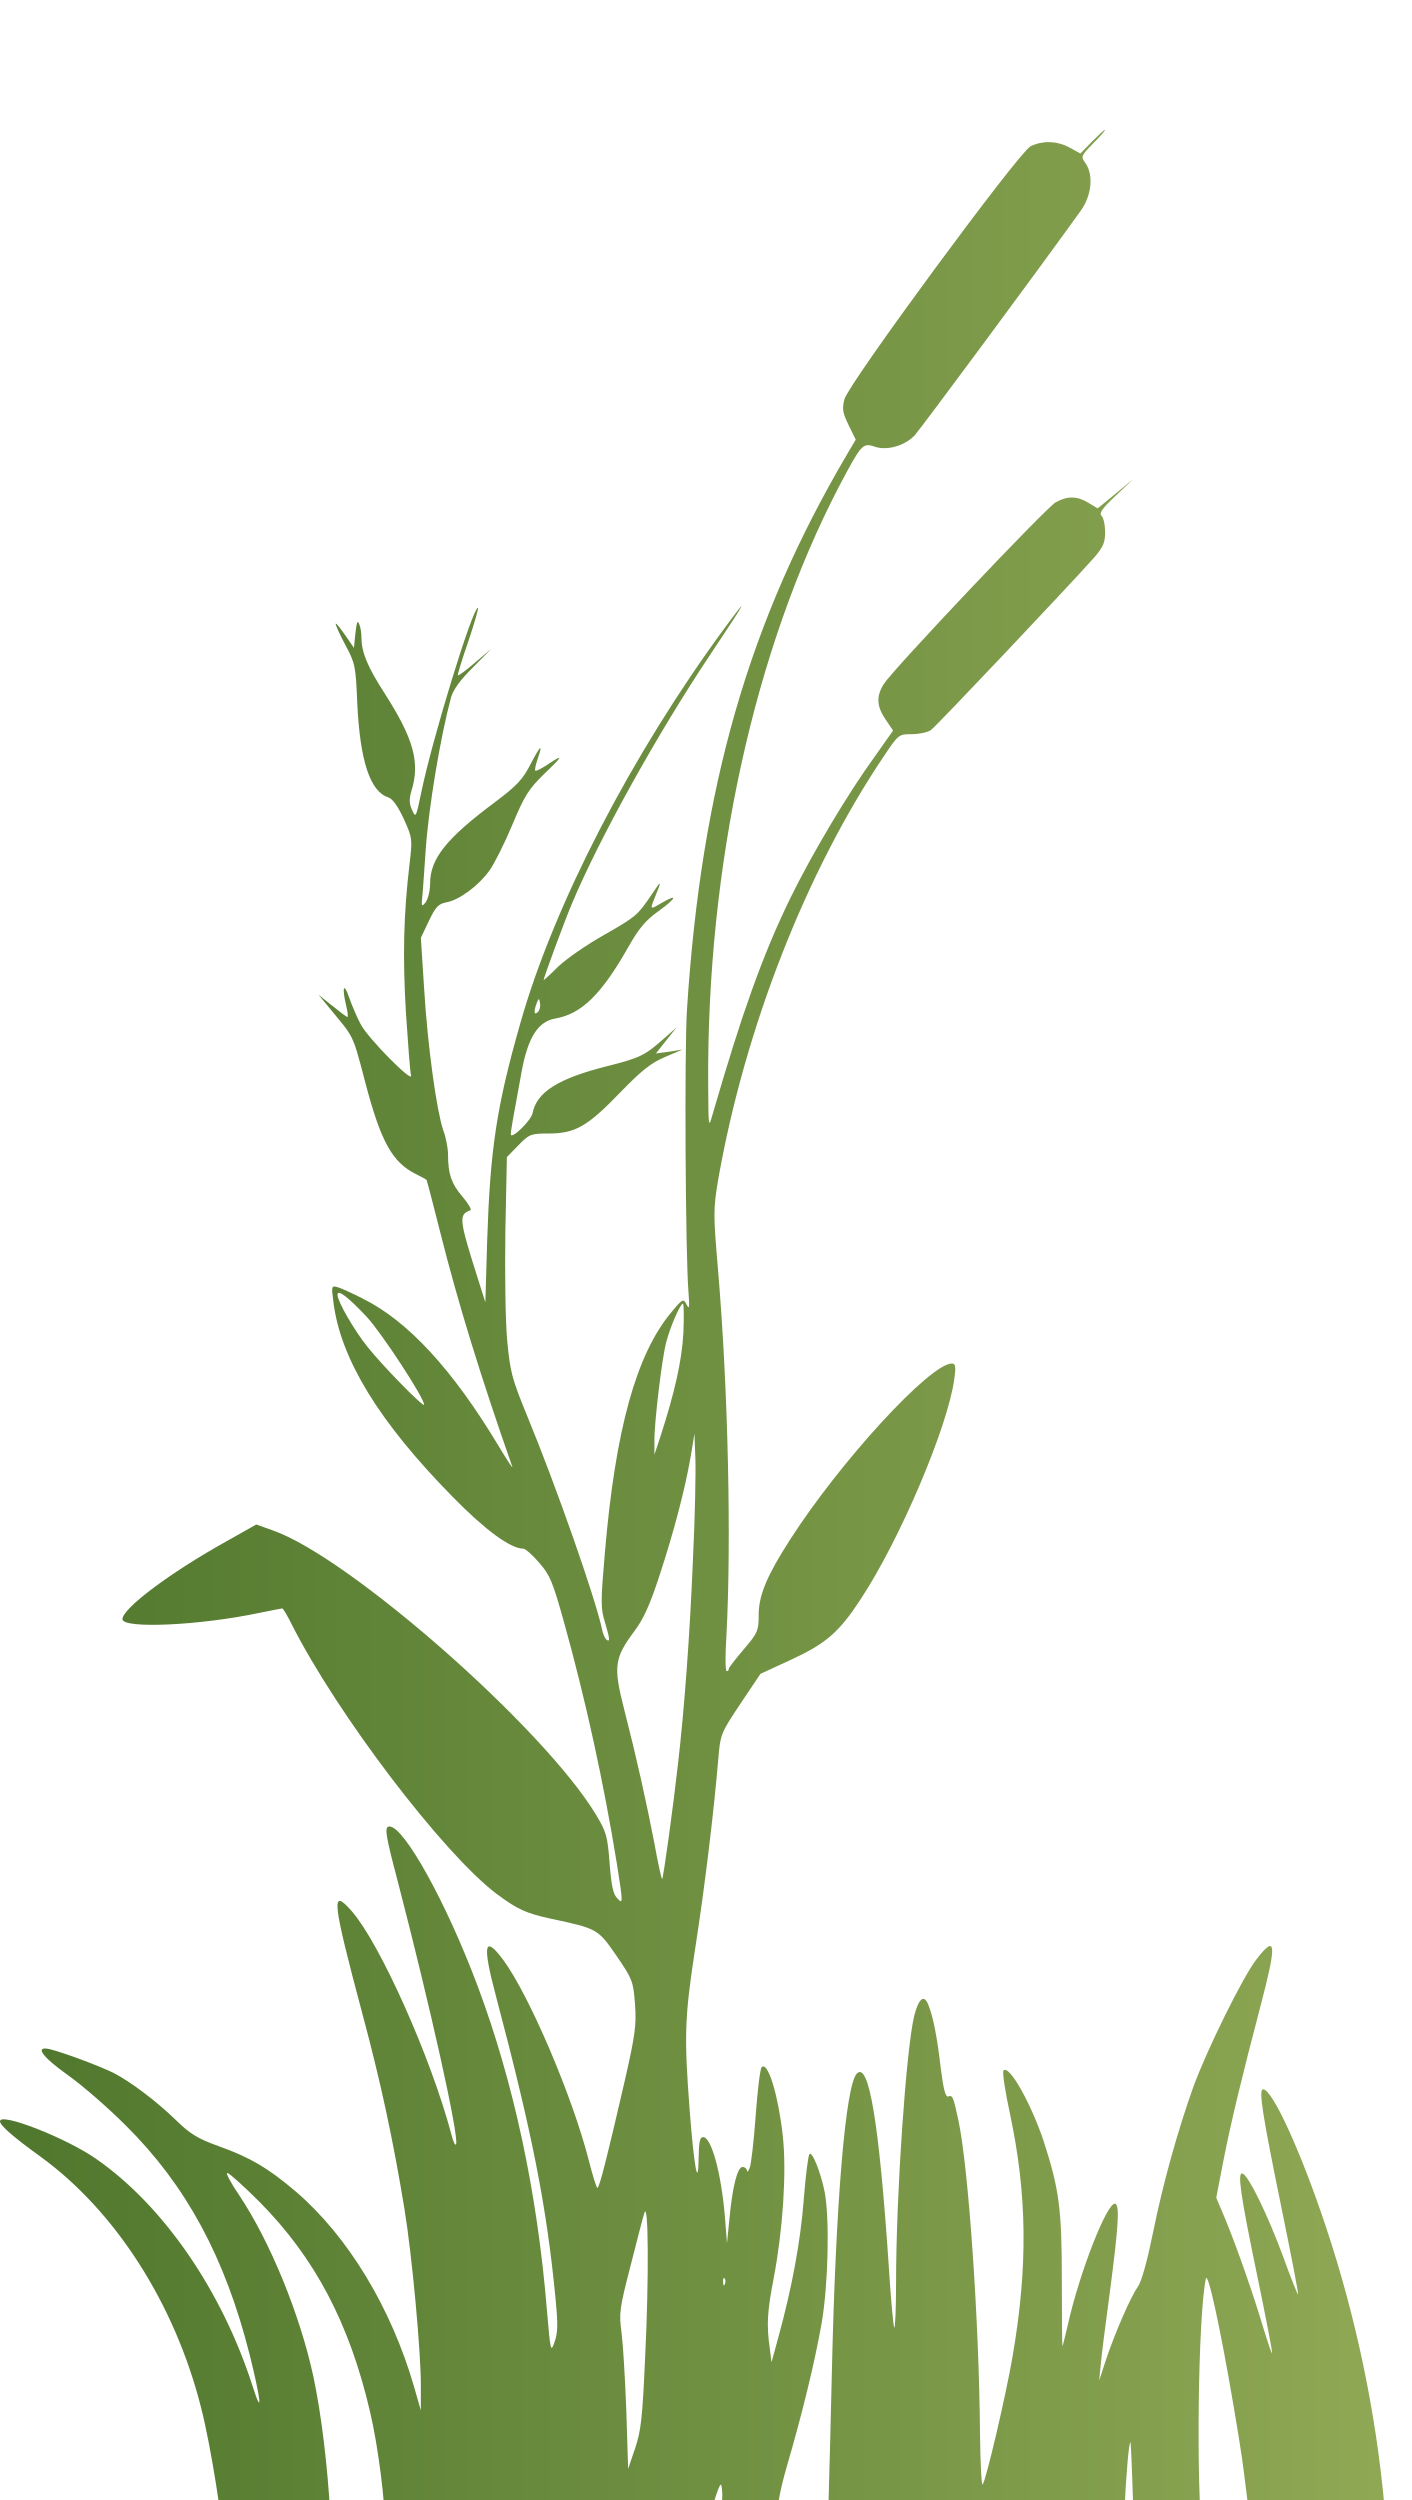
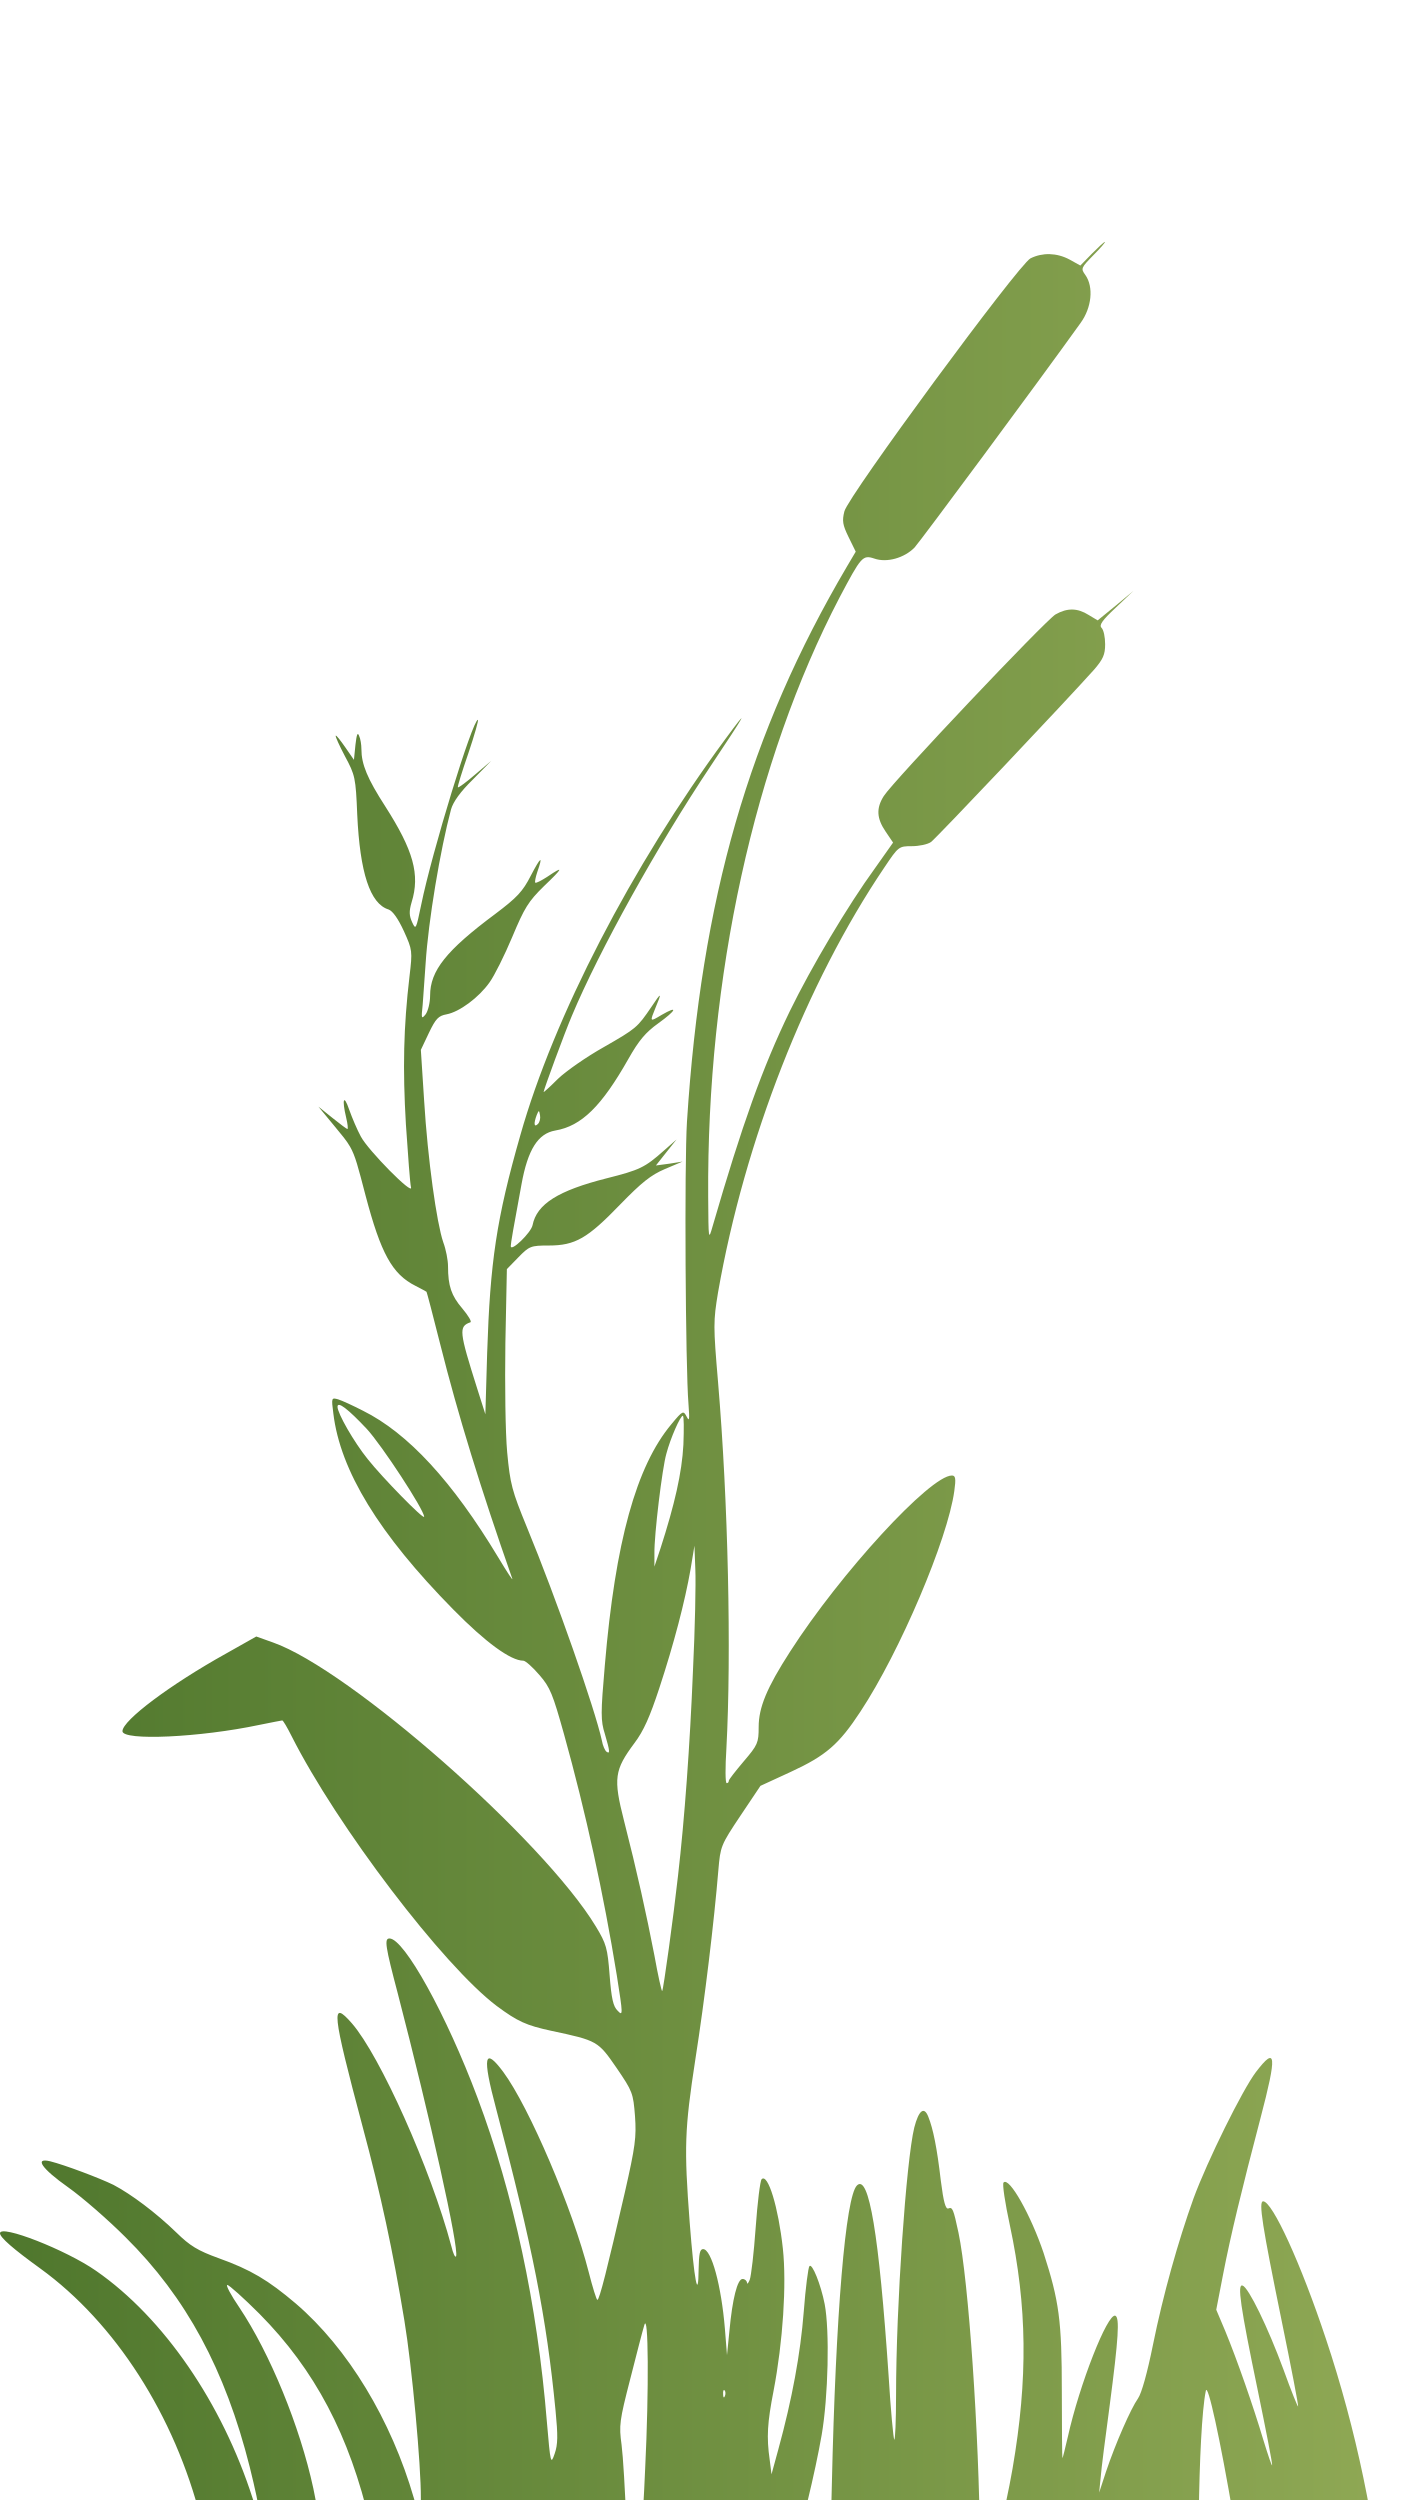
- <svg xmlns="http://www.w3.org/2000/svg" width="630" height="1116" viewBox="0 0 630 1000" fill="none">
+ <svg xmlns="http://www.w3.org/2000/svg" width="630" height="1116" viewBox="0 0 630 900" fill="none">
  <path fill-rule="evenodd" clip-rule="evenodd" d="M630 1082.68V1116H72V1082.67H86C96.267 1082.67 100 1082.27 100 1080.93C99.867 1070.27 94.133 1033.6 89.733 1016.67C78 970.267 51.467 928.933 18 904.667C6 896 0 890.8 0 888.933C0 884.8 29.6 896.4 42.933 905.733C73.067 926.667 99.2 964.8 112.8 1007.33C117.333 1021.47 116.533 1013.6 111.467 993.2C100.533 949.867 83.2 917.6 56 890.667C48.267 882.933 36.8 872.933 30.4 868.4C18.533 860 15.2 855.067 22.4 856.8C28.8 858.4 44.4 864.267 50.667 867.333C58.533 871.467 69.6 879.733 78.8 888.667C84.8 894.533 88.267 896.667 97.467 900C112 905.2 119.733 909.867 132 920.267C155.333 940.267 174.667 972.267 184.8 1007.33L187.867 1018V1007.33C188 992.533 183.867 948.133 180.533 928C175.467 897.067 169.867 871.067 161.867 841.333C148.133 789.733 147.6 784.4 157.067 795.2C169.6 809.6 192.267 860.133 201.467 894.667C202.267 898 203.2 900 203.6 899.2C204.933 895.467 192 837.467 177.6 782C172 760.8 171.467 757.333 173.867 757.333C180.4 757.333 199.333 791.467 213.2 828.533C229.2 871.2 239.867 920.667 244.133 973.2C245.733 991.867 245.867 992.4 247.6 987.333C249.067 983.2 249.067 979.2 248 968.133C244 926.667 237.6 894.4 221.467 833.333C215.2 809.867 216.133 805.467 224.667 816.933C236.267 832.667 255.6 878 262.8 906.267C264.533 913.067 266.267 918.667 266.667 918.667C267.6 918.667 271.067 904.8 278.933 870.667C283.6 850.133 284.133 846 283.467 836.667C282.667 826.4 282.4 825.6 275.2 815.067C266.933 803.067 266.667 802.933 246 798.533C234.933 796.133 231.067 794.4 221.733 787.467C197.867 769.467 150.533 707.333 130.133 666.933C128.267 663.2 126.4 660 126 660C125.733 660 121.067 660.933 115.733 662C89.333 667.6 54.667 669.2 54.667 664.8C54.667 660 76 644 100.933 630.133L114.4 622.533L121.867 625.2C156 637.2 242.533 713.2 266 752C270.667 759.733 271.2 761.6 272.133 773.733C272.933 784.133 273.733 787.733 275.733 789.6C278.133 792.133 278.133 791.467 275.333 773.733C269.467 737.6 261.467 700.933 251.733 666C246.8 648.4 245.6 645.2 240.8 639.733C237.733 636.133 234.533 633.333 233.6 633.333C228 633.333 216.8 625.2 202.267 610.4C169.2 576.8 151.867 548.533 148.8 522.933C147.867 515.867 148 515.867 150.933 516.667C152.667 517.2 157.6 519.467 162 521.733C182.133 531.733 202 553.333 222.4 587.2C226.4 593.867 229.2 598.133 228.667 596.667C214.667 556.8 204.4 523.467 196.533 492.133C193.333 479.333 190.533 468.8 190.4 468.667C190.201 468.468 188.964 467.824 187.298 466.957C186.729 466.661 186.111 466.339 185.467 466C175.067 460.8 170 451.467 163.2 425.733C159.829 412.81 158.632 408.005 156.264 403.871C154.699 401.138 152.622 398.698 149.067 394.4L142.133 386L148.267 390.933C151.733 393.733 154.8 396 155.067 396C155.467 396 155.2 393.733 154.533 390.933C152.533 382.533 153.467 380.267 155.867 387.333C157.2 391.067 159.467 396.4 161.067 399.333C164.267 405.467 184.667 426.133 183.467 422C183.067 420.533 182.133 407.867 181.2 394C179.733 369.067 180.133 350.4 182.8 327.867C184.133 316.533 184.133 316.133 180.267 307.6C177.733 302.133 175.333 298.667 173.467 298C165.2 295.467 160.667 281.6 159.467 255.6C158.8 239.2 158.533 238 154 229.6C151.467 224.8 149.6 220.667 149.867 220.4C150.133 220.133 152 222.533 154.133 225.6L158 231.2L158.667 224.533C159.2 220 159.6 218.667 160.267 220.4C160.933 221.733 161.333 224.533 161.333 226.4C161.333 233.2 164 239.6 172 252C184.533 271.6 187.6 282.4 183.733 294.8C182.533 298.933 182.667 300.8 184 303.733C185.6 307.2 185.733 306.933 188 296C192.8 272.4 210.933 213.333 213.333 213.333C213.733 213.333 211.867 220 209.067 228.267C206.267 236.4 204.133 243.2 204.4 243.467C204.667 243.733 208.133 241.2 212.133 237.733L219.333 231.6L211.067 240C205.467 245.467 202.267 250 201.333 253.333C196.533 271.333 191.2 303.067 190 322C189.712 326.699 189.287 332.363 188.971 336.562C188.848 338.202 188.742 339.618 188.667 340.667C188 346.8 188.133 347.067 190 344.8C191.067 343.333 192 339.6 192 336.4C192 325.333 199.2 316.267 221.067 300C230.8 292.667 233.333 290 236.933 282.933C241.467 274.267 242.533 273.6 239.867 281.2C239.067 283.6 238.667 285.733 238.933 286C239.2 286.4 241.733 285.067 244.4 283.333C251.867 278.267 251.467 279.333 242.8 287.6C235.867 294.4 234.133 297.2 228.667 310.267C225.2 318.533 220.667 327.6 218.533 330.533C213.733 337.333 205.067 343.733 199.333 344.8C195.733 345.467 194.533 346.667 191.467 353.067L187.867 360.667L189.333 383.333C190.933 409.467 194.933 438 197.867 446.533C199.067 449.733 200 454.533 200 457.333C200 466 201.467 470.4 206.4 476.133C209.067 479.333 210.667 482 210 482.267C204.667 484.133 204.933 486.267 213.067 512L216.667 523.333L217.467 496C218.8 455.2 221.6 436.133 232.267 398.8C247.2 346 282 278.667 323.733 222C335.2 206.4 333.067 210.267 317.2 234C293.333 269.733 267.467 316.4 255.333 345.333C252.133 352.8 242.667 378.533 242.667 379.467C242.667 379.733 245.6 377.067 249.067 373.6C252.667 370.133 261.867 363.733 269.467 359.467C284.133 351.067 284.533 350.667 290.8 341.467C295.2 334.8 295.6 334.8 292.667 341.733C290 348.267 290 348.267 295.333 345.067C302.933 340.667 302 342.933 293.867 348.8C288.267 352.8 285.2 356.4 280.533 364.667C268.533 385.867 259.6 394.667 247.867 396.667C240.133 398 235.6 405.2 232.8 420.667C229.2 440 228 447.067 228 448.267C228 451.067 237.067 442.267 237.733 438.933C239.6 429.467 249.2 423.467 270.8 418C285.6 414.267 287.867 413.2 296.4 405.6L302 400.667L297.333 406.533L292.8 412.267L298.8 411.467L304.667 410.533L296.8 413.867C290.533 416.533 286.4 419.867 276.8 429.733C262.267 444.8 256.8 448 244.933 448C236.933 448 236.267 448.267 231.333 453.333L226.267 458.533L225.6 491.6C225.333 510.267 225.6 531.467 226.4 540.267C227.733 554.533 228.533 557.467 235.2 573.733C248.4 605.733 265.6 654.933 268.667 668.933C269.067 671.333 270.133 673.6 270.8 674C272.4 675.067 272.267 673.733 270 666C268.133 660.133 268.133 656.8 270 635.333C274.667 580.267 284 546.533 299.733 527.733C304.8 521.6 305.067 521.6 306.533 524.4C307.733 526.8 307.867 525.733 307.333 518.667C306 502.667 305.467 411.6 306.667 392.667C313.067 293.067 334.267 219.333 378.133 144.8L382 138.267L378.8 131.733C376.133 126.267 375.867 124.533 376.933 120.267C378.667 113.333 454.667 10.133 460 7.333C465.333 4.667 471.733 4.8 477.467 7.867L482.267 10.533L487.467 5.2C490.267 2.4 492.8 0 493.2 0C493.6 0 491.333 2.667 488.133 5.867C482.533 11.6 482.4 11.867 484.533 14.8C488.267 20.133 487.333 29.333 482.4 36.133C463.2 62.933 410.933 133.467 408.267 136.4C403.733 141.067 395.867 143.333 390.267 141.333C385.067 139.6 384.4 140.533 374.8 158.667C336.667 231.733 315.467 328.4 316.133 426.267L316.134 426.294C316.267 445.733 316.268 445.864 318.133 439.333C331.333 393.867 340.4 368.533 352.533 343.467C362.133 323.733 378.533 296.133 390.667 279.467L398.667 268.133L395.333 263.2C391.333 257.333 391.067 252.8 394.533 247.333C398.667 240.8 466.667 168.933 471.2 166.267C476.4 163.333 480.933 163.333 486 166.533L490 168.933L498 162.4L506 155.733L498.133 163.2C492 168.933 490.533 171.067 491.733 172.267C492.667 173.2 493.333 176.4 493.333 179.6C493.333 184.267 492.4 186.267 488.4 190.933C476.133 204.667 418 266.133 415.6 267.867C414.133 268.933 410.267 269.733 407.067 269.733C401.2 269.733 401.067 269.867 394.8 279.2C359.867 330.933 332.4 401.2 320.533 468.933C318.4 481.867 318.4 483.867 320.533 508.933C325.067 562.4 326.533 630.133 324.267 672.4C323.733 680.933 323.733 688 324.4 688C324.933 688 325.333 687.6 325.333 686.933C325.333 686.4 328.4 682.533 332 678.267C338.267 670.933 338.667 670 338.667 662.933C338.667 654.267 342.267 645.467 352.667 629.333C375.067 594.4 415.2 550.667 424.933 550.667C426.533 550.667 426.8 552 426 557.6C423.067 579.067 401.733 629.333 384.133 656C374.533 670.667 368.667 675.733 353.067 682.933L339.467 689.2L330.533 702.533C321.733 715.733 321.6 716.133 320.667 726.933C318.8 749.467 314.667 784.133 310.4 811.333C305.6 842.667 305.333 850.533 307.867 884C309.867 910 311.733 919.733 311.867 904.933C312 898.133 312.4 896 313.867 896C317.6 896 322 912.267 323.6 931.6L324.533 943.333L325.6 932.667C326.933 918.133 329.2 909.333 331.467 909.333C332.533 909.333 333.333 910.133 333.467 910.933C333.467 911.867 334 911.333 334.667 909.733C335.333 908 336.533 897.6 337.333 886.4C338.133 875.2 339.333 865.467 340 864.8C342.8 862 347.467 877.333 349.467 895.733C351.2 911.733 349.467 937.6 345.333 959.2C342.533 973.6 342.133 979.867 343.6 990.133L344.4 996.533L347.467 985.333C353.6 962.933 357.333 942.667 358.8 923.867C359.6 913.333 360.8 904.133 361.333 903.6C362.533 902.133 366.4 911.733 368.133 920.533C370.4 932.4 369.733 961.867 366.8 978.933C363.733 996.4 358.133 1019.47 351.333 1042.67C348 1054.27 346.8 1060.93 346.533 1070L346.267 1082L369.067 1082.8L369.867 1058.4C370.267 1044.93 370.933 1019.33 371.333 1001.33C373.067 924.8 377.467 872.667 382.533 867.6C387.867 862.267 392.4 889.467 396.667 952.4C397.6 967.733 398.8 980.533 399.2 981.067C399.6 981.467 400 972.533 400 961.2C400 921.067 404.533 856.533 408.133 841.733C410.133 834 412.533 832.133 414.4 836.933C416.533 842.267 418.267 850.667 420 865.6C421.2 875.067 422.133 878.267 423.333 877.867C425.2 877.067 425.6 878.133 427.867 888.667C432.4 910.267 437.067 978.533 437.467 1027.73C437.6 1041.2 438.133 1051.73 438.667 1051.07C440.133 1049.33 449.067 1011.2 452 994C458.933 953.733 458.533 921.6 450.8 885.333C448.667 875.467 447.333 866.8 448 866.267C450.533 863.6 460.267 881.067 465.867 897.733C472.8 919.2 474 927.867 474 959.6C474 976 474.133 989.333 474.267 989.333C474.4 989.333 475.467 985.067 476.667 979.867C481.867 956.4 494.4 924.533 497.867 925.733C499.867 926.533 499.333 935.6 495.333 966C493.467 979.867 491.6 994.267 491.333 998L490.667 1004.67L493.733 995.333C498 982.667 504.8 967.2 508 962.667C509.6 960.4 512.133 951.333 514.667 938.8C519.2 916.4 525.867 892.667 532.8 873.333C538.933 856.667 554.667 824.8 560.667 816.933C569.733 805.067 570.133 809.2 562.667 837.6C554.267 869.6 549.333 890 546 907.2L542.933 923.067L546.933 932.533C552.267 945.467 559.467 966.133 564 981.333C566.133 988.267 567.867 993.333 567.867 992.4C568 991.467 565.067 976.533 561.467 959.067C553.6 921.2 552.267 911.467 554.667 912.267C557.333 913.067 566 930.933 572.933 949.733C576.267 959.067 579.333 966.533 579.467 966.267C579.733 966 576.4 948.8 572.133 928C563.467 885.6 561.733 874.667 563.867 874.667C568 874.667 580.8 902.667 591.867 936C605.333 976.267 614.267 1019.33 618 1060.67C618.663 1067.96 619.274 1074.48 619.642 1078.4C619.866 1080.79 620 1082.22 620 1082.27C620 1082.68 624.736 1082.78 630 1082.68ZM239.6 389.733C238.133 393.6 238.4 395.467 240.133 393.733C240.933 392.933 241.333 391.2 241.067 389.867C240.667 387.467 240.533 387.467 239.6 389.733ZM189.333 569.067C189.333 566 170.4 537.067 163.733 529.867C155.333 520.933 150.667 517.333 150.667 520C150.667 522.933 158 535.733 164.133 543.333C170.667 551.6 189.333 570.667 189.333 569.067ZM294.8 583.333C301.2 563.467 304.4 549.467 305.067 536.933C305.333 529.867 305.333 524 304.8 524C303.733 524 299.333 533.867 297.467 540.933C295.6 547.333 292 577.333 292.133 585.333V591.333L294.8 583.333ZM302.667 729.333C305.6 704 308 670.8 309.333 638C310.267 618.933 310.667 598.533 310.4 592.667L310 582L308.267 592.533C305.733 606.933 300.933 625.467 294.267 645.733C290.133 658.267 287.333 664.667 283.2 670.133C274.267 682.133 273.733 685.867 278.533 704.667C284.4 727.6 288.533 746.4 292.133 764.933C293.733 773.867 295.333 781.067 295.6 780.8C296.133 780.267 300.667 747.467 302.667 729.333ZM165.2 1018.67C156 979.067 140.533 949.867 115.867 924.933C108.8 917.867 102.267 912 101.467 912C100.667 912 103.067 916.533 106.8 922C120.533 942.533 133.867 975.067 139.867 1002.8C143.467 1019.6 146.267 1043.07 147.467 1065.07L148.267 1082.67H172V1072.13C172 1059.07 168.8 1033.87 165.2 1018.67ZM283.467 1035.07C286.133 1027.33 286.8 1021.33 288 994C289.733 958.667 289.467 923.333 287.6 930C286.933 932.133 284.133 942.933 281.333 954C276.533 972.667 276.267 974.667 277.467 983.333C278.133 988.4 279.067 1004.27 279.6 1018.4L280.4 1044.13L283.467 1035.07ZM554.447 1039.47C553.652 1033.91 552.729 1028.37 550.667 1016C544.667 980.667 539.067 955.067 538.267 959.333C534.8 976 533.867 1051.87 536.8 1075.6L537.733 1082.67H558.667V1077.6C558.667 1074.93 557.733 1065.47 556.667 1056.67C555.652 1048.49 555.091 1043.97 554.447 1039.47ZM322.8 960.8C322.8 962.267 323.2 962.667 323.6 961.6C324 960.667 323.867 959.467 323.467 959.067C323.067 958.533 322.667 959.333 322.8 960.8ZM503.733 1082.67C506.533 1082.67 506.533 1082.4 505.733 1057.6C505.333 1043.87 504.8 1032.53 504.667 1032.27C504 1031.47 502.667 1046.67 501.867 1064.27C500.933 1082.4 500.933 1082.67 503.733 1082.67ZM313.067 1082.67C315.2 1082.67 316.4 1080.4 319.333 1071.6C321.6 1064.4 322.667 1058.53 322.4 1054.67C322 1048.8 321.733 1049.2 316.8 1064.67C314 1073.47 311.467 1081.07 311.067 1081.6C310.8 1082.27 311.733 1082.67 313.067 1082.67ZM245.067 1082.67C247.2 1082.67 247.733 1081.33 248.533 1075.2C249.067 1071.07 249.2 1067.47 249.067 1067.33C248 1066.27 244.267 1073.33 243.467 1077.6C242.667 1082 242.933 1082.67 245.067 1082.67Z" fill="url(#paint0_linear_11_66)" />
  <defs>
    <linearGradient id="paint0_linear_11_66" x1="-9.52821e-05" y1="1016.58" x2="630" y2="1016.58" gradientUnits="userSpaceOnUse">
      <stop stop-color="#4F772D" />
      <stop offset="1" stop-color="#90A955" />
    </linearGradient>
  </defs>
</svg>
